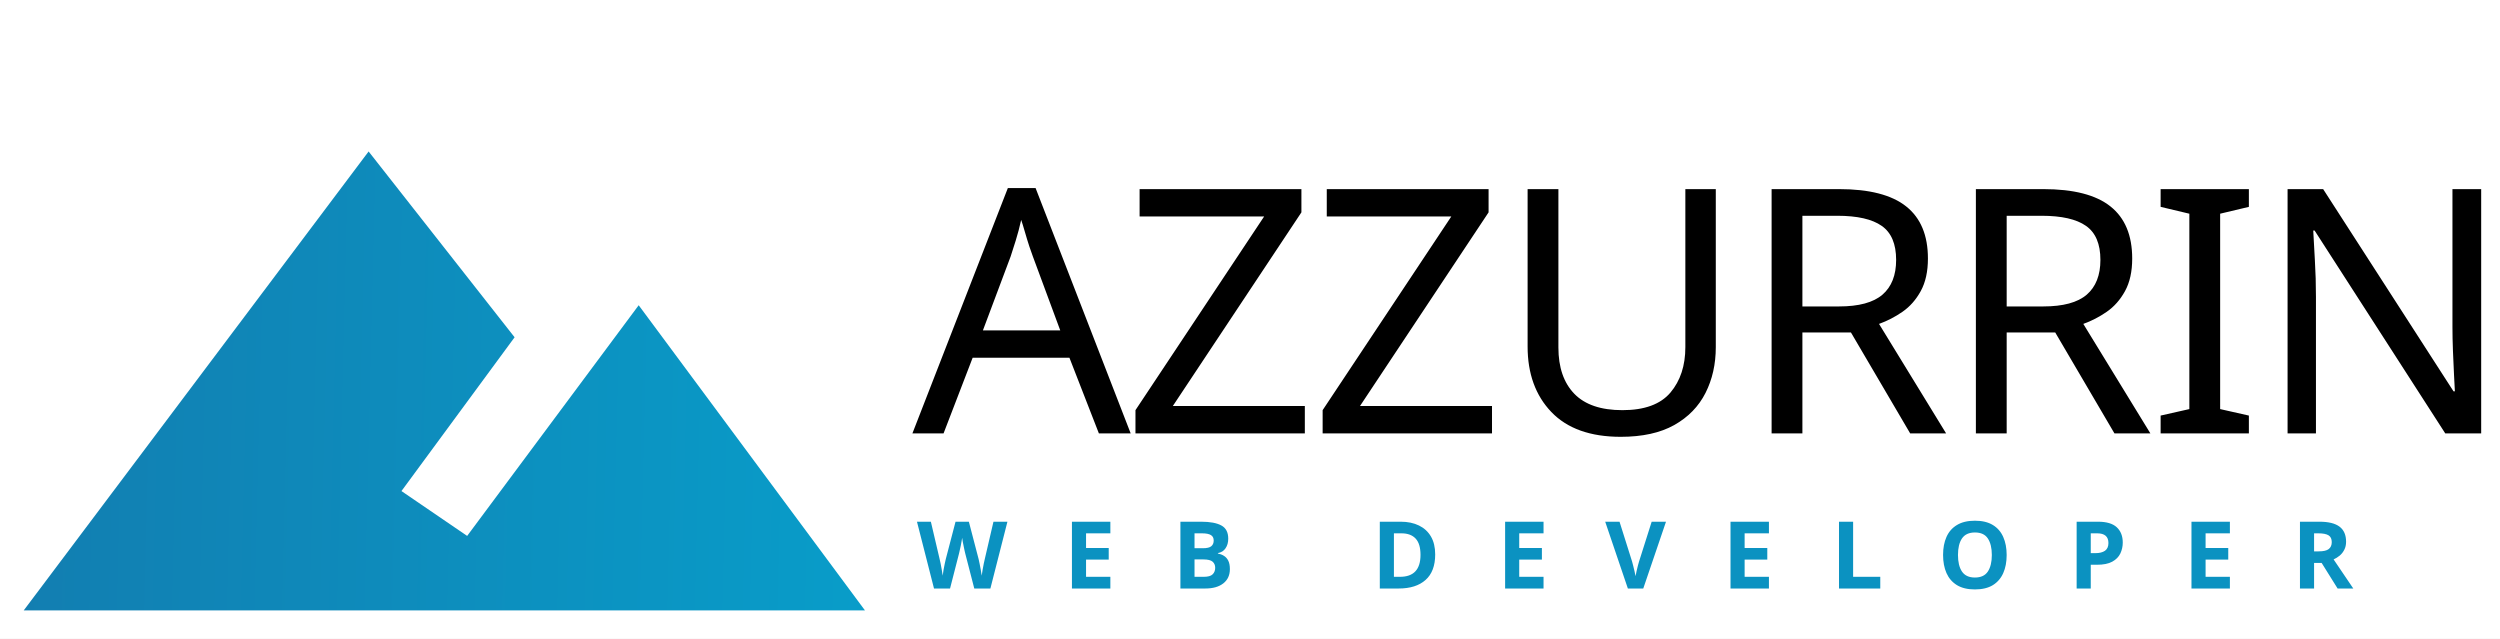
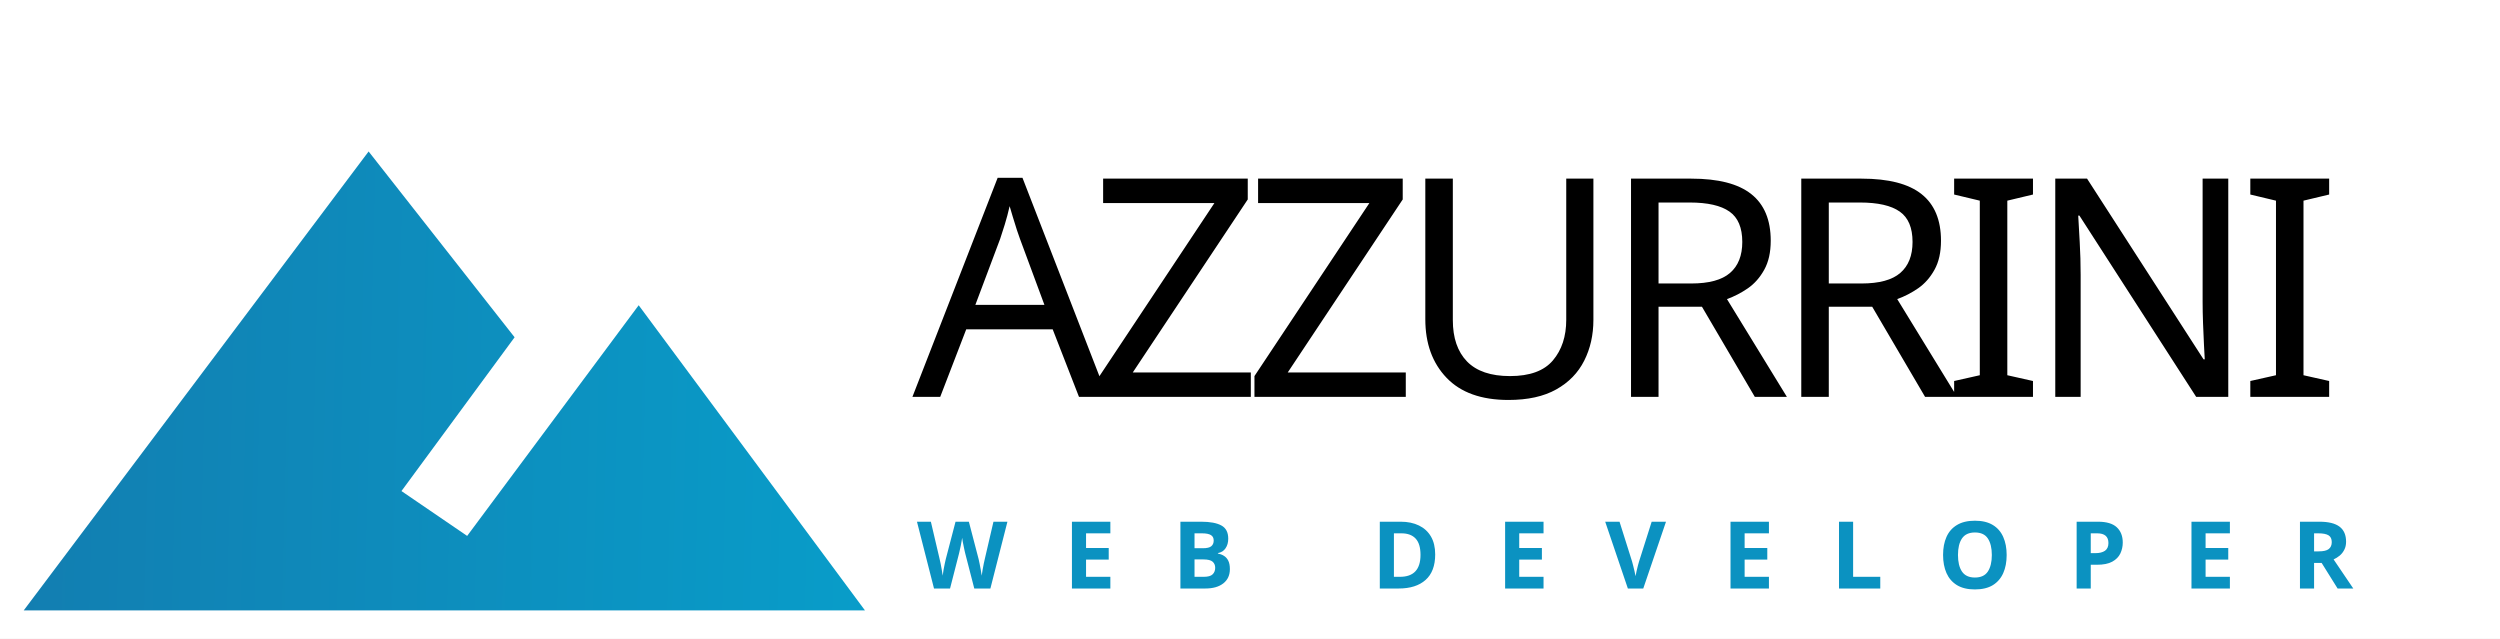
<svg xmlns="http://www.w3.org/2000/svg" viewBox="0 0 548 140">
  <defs>
-     <style>.a{clip-path:url(#c);}.b{fill:url(#a);}.c{font-size:75px;font-family:SegoeUI-Light, Segoe UI;font-weight:300;letter-spacing:-0.025em;}.d{fill:#0b92c1;font-size:20.5px;font-family:Montserrat-Bold, Montserrat;font-weight:700;letter-spacing:0.6em;}.e{fill:#fff;}</style>
+     <style>.a{clip-path:url(#c);}.b{fill:url(#a);}.c{font-size:67px;font-family:Montserrat-ExtraLight, Montserrat;font-weight:200;letter-spacing:-0.065em;}.d{fill:#0b92c1;font-size:20.5px;font-family:Montserrat-Bold, Montserrat;font-weight:700;letter-spacing:0.6em;}.e{fill:#fff;}</style>
    <linearGradient id="a" x1="1.048" y1="0.684" x2="0" y2="0.67" gradientUnits="objectBoundingBox">
      <stop offset="0" stop-color="#089eca" />
      <stop offset="1" stop-color="#127eb1" />
    </linearGradient>
    <clipPath id="c">
      <rect width="548" height="140" />
    </clipPath>
  </defs>
  <g id="b" class="a">
    <rect class="e" width="548" height="140" />
    <path class="b" d="M5.2,119.8H189.6L140,52.909l-37.6,50.563L88,93.64l24.8-33.709L80.8,19.2Z" transform="translate(0 14)" />
-     <text class="c" transform="translate(200 14)">
-       <tspan x="0" y="81">AZZURRINI</tspan>
+     <text class="c" transform="translate(200 22)">
+       <tspan x="0" y="65">AZZURRINI</tspan>
    </text>
    <text class="d" transform="translate(201 129)">
      <tspan x="0" y="0">WEB DEVELOPER</tspan>
    </text>
  </g>
</svg>
